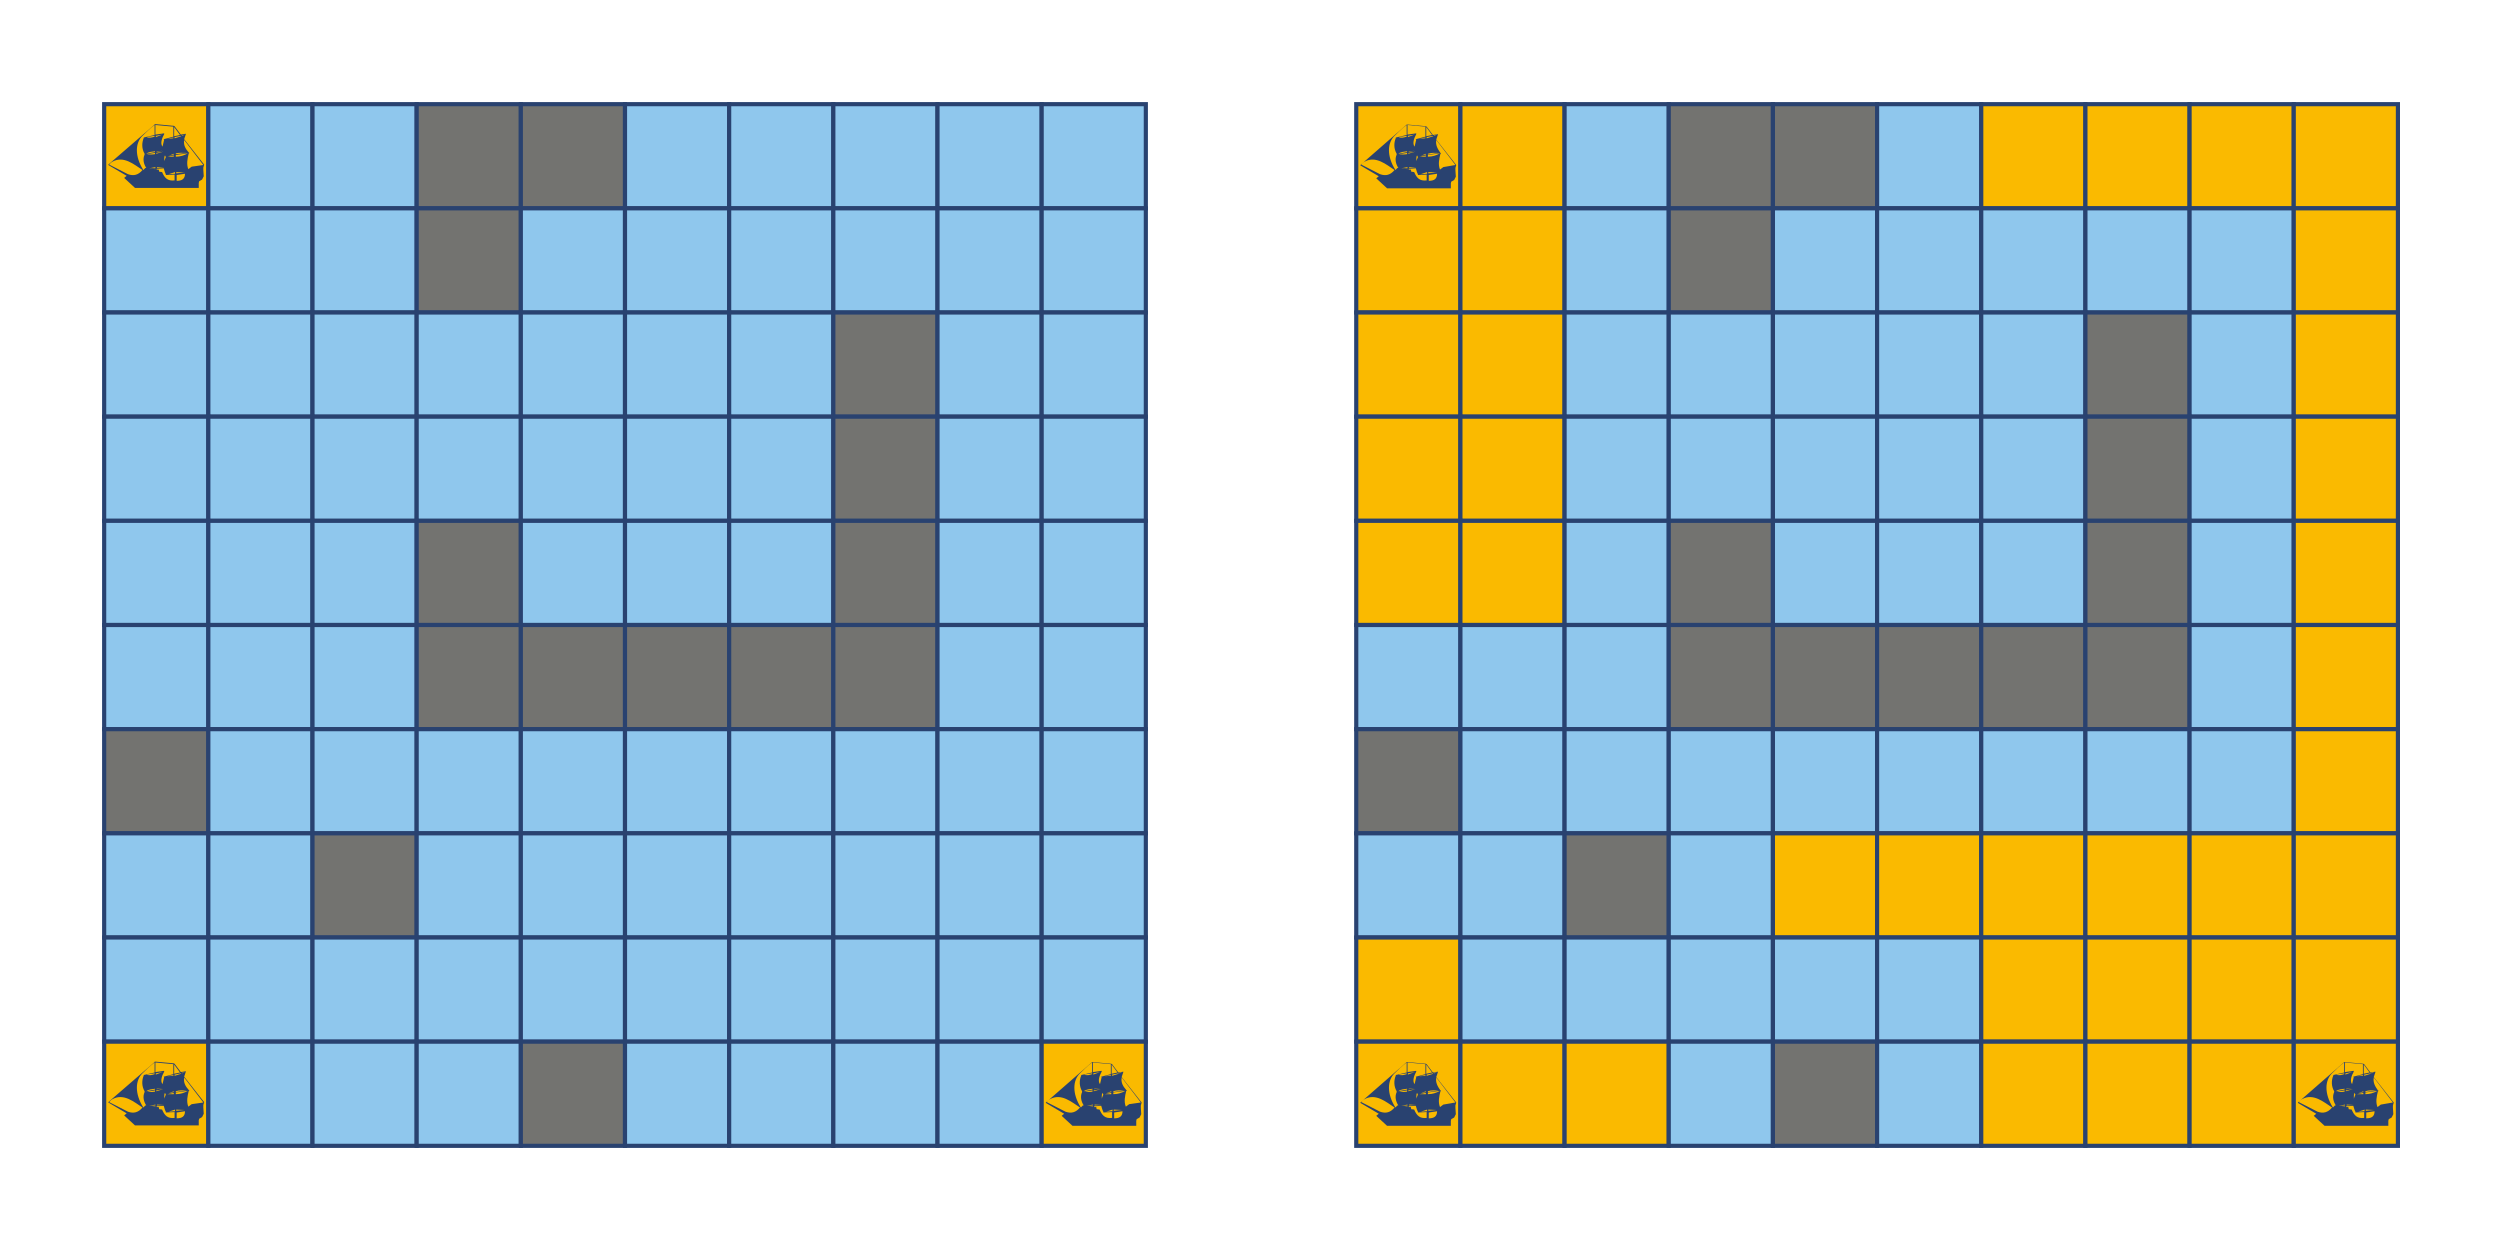
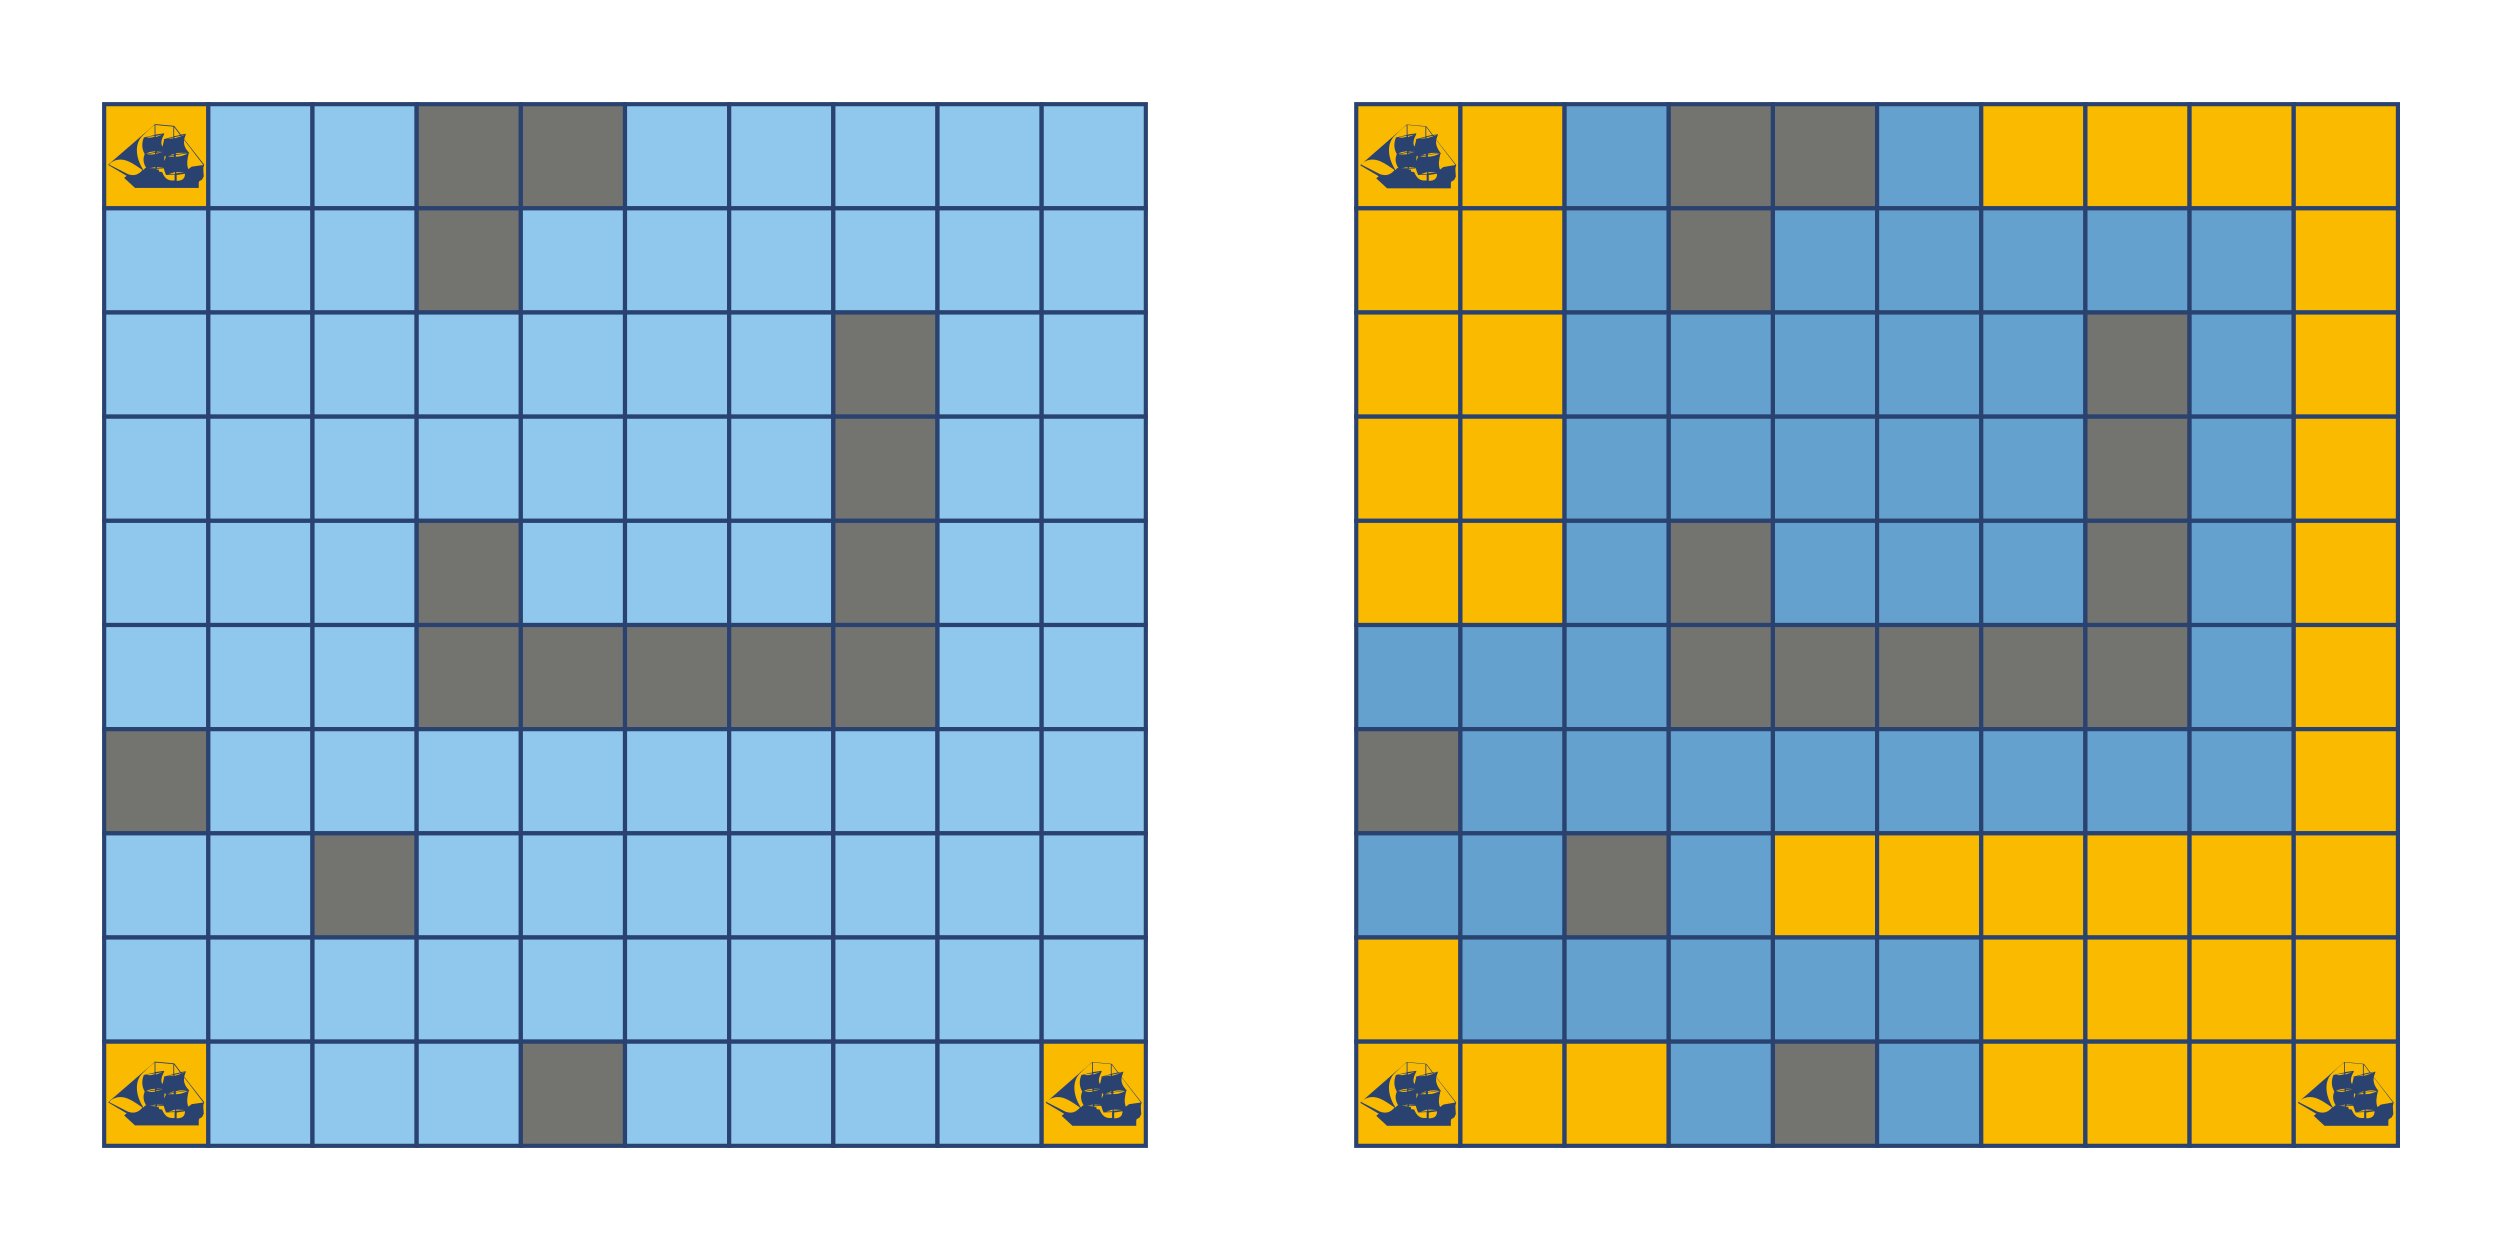
<svg xmlns="http://www.w3.org/2000/svg" version="1.1" id="Layer_1" x="0px" y="0px" viewBox="0 0 600 300" enable-background="new 0 0 600 300" xml:space="preserve">
  <rect x="25" y="25" fill="#FABA00" stroke="#294270" stroke-miterlimit="10" width="25" height="25" />
  <rect x="50" y="25" fill="#8FC7ED" stroke="#294270" stroke-miterlimit="10" width="25" height="25" />
  <rect x="75" y="25" fill="#8FC7ED" stroke="#294270" stroke-miterlimit="10" width="25" height="25" />
  <rect x="100" y="25" fill="#737370" stroke="#294270" stroke-miterlimit="10" width="25" height="25" />
  <rect x="125" y="25" fill="#737370" stroke="#294270" stroke-miterlimit="10" width="25" height="25" />
  <rect x="150" y="25" fill="#8FC7ED" stroke="#294270" stroke-miterlimit="10" width="25" height="25" />
  <rect x="175" y="25" fill="#8FC7ED" stroke="#294270" stroke-miterlimit="10" width="25" height="25" />
  <rect x="200" y="25" fill="#8FC7ED" stroke="#294270" stroke-miterlimit="10" width="25" height="25" />
  <rect x="225" y="25" fill="#8FC7ED" stroke="#294270" stroke-miterlimit="10" width="25" height="25" />
  <rect x="250" y="25" fill="#8FC7ED" stroke="#294270" stroke-miterlimit="10" width="25" height="25" />
  <rect x="25" y="50" fill="#8FC7ED" stroke="#294270" stroke-miterlimit="10" width="25" height="25" />
  <rect x="50" y="50" fill="#8FC7ED" stroke="#294270" stroke-miterlimit="10" width="25" height="25" />
  <rect x="75" y="50" fill="#8FC7ED" stroke="#294270" stroke-miterlimit="10" width="25" height="25" />
  <rect x="100" y="50" fill="#737370" stroke="#294270" stroke-miterlimit="10" width="25" height="25" />
  <rect x="125" y="50" fill="#8FC7ED" stroke="#294270" stroke-miterlimit="10" width="25" height="25" />
  <rect x="150" y="50" fill="#8FC7ED" stroke="#294270" stroke-miterlimit="10" width="25" height="25" />
  <rect x="175" y="50" fill="#8FC7ED" stroke="#294270" stroke-miterlimit="10" width="25" height="25" />
  <rect x="200" y="50" fill="#8FC7ED" stroke="#294270" stroke-miterlimit="10" width="25" height="25" />
  <rect x="225" y="50" fill="#8FC7ED" stroke="#294270" stroke-miterlimit="10" width="25" height="25" />
  <rect x="250" y="50" fill="#8FC7ED" stroke="#294270" stroke-miterlimit="10" width="25" height="25" />
  <rect x="25" y="75" fill="#8FC7ED" stroke="#294270" stroke-miterlimit="10" width="25" height="25" />
  <rect x="50" y="75" fill="#8FC7ED" stroke="#294270" stroke-miterlimit="10" width="25" height="25" />
  <rect x="75" y="75" fill="#8FC7ED" stroke="#294270" stroke-miterlimit="10" width="25" height="25" />
  <rect x="100" y="75" fill="#8FC7ED" stroke="#294270" stroke-miterlimit="10" width="25" height="25" />
  <rect x="125" y="75" fill="#8FC7ED" stroke="#294270" stroke-miterlimit="10" width="25" height="25" />
  <rect x="150" y="75" fill="#8FC7ED" stroke="#294270" stroke-miterlimit="10" width="25" height="25" />
  <rect x="175" y="75" fill="#8FC7ED" stroke="#294270" stroke-miterlimit="10" width="25" height="25" />
  <rect x="200" y="75" fill="#737370" stroke="#294270" stroke-miterlimit="10" width="25" height="25" />
  <rect x="225" y="75" fill="#8FC7ED" stroke="#294270" stroke-miterlimit="10" width="25" height="25" />
  <rect x="250" y="75" fill="#8FC7ED" stroke="#294270" stroke-miterlimit="10" width="25" height="25" />
  <rect x="25" y="100" fill="#8FC7ED" stroke="#294270" stroke-miterlimit="10" width="25" height="25" />
  <rect x="50" y="100" fill="#8FC7ED" stroke="#294270" stroke-miterlimit="10" width="25" height="25" />
  <rect x="75" y="100" fill="#8FC7ED" stroke="#294270" stroke-miterlimit="10" width="25" height="25" />
  <rect x="100" y="100" fill="#8FC7ED" stroke="#294270" stroke-miterlimit="10" width="25" height="25" />
  <rect x="125" y="100" fill="#8FC7ED" stroke="#294270" stroke-miterlimit="10" width="25" height="25" />
  <rect x="150" y="100" fill="#8FC7ED" stroke="#294270" stroke-miterlimit="10" width="25" height="25" />
  <rect x="175" y="100" fill="#8FC7ED" stroke="#294270" stroke-miterlimit="10" width="25" height="25" />
  <rect x="200" y="100" fill="#737370" stroke="#294270" stroke-miterlimit="10" width="25" height="25" />
  <rect x="225" y="100" fill="#8FC7ED" stroke="#294270" stroke-miterlimit="10" width="25" height="25" />
  <rect x="250" y="100" fill="#8FC7ED" stroke="#294270" stroke-miterlimit="10" width="25" height="25" />
  <rect x="25" y="125" fill="#8FC7ED" stroke="#294270" stroke-miterlimit="10" width="25" height="25" />
  <rect x="50" y="125" fill="#8FC7ED" stroke="#294270" stroke-miterlimit="10" width="25" height="25" />
  <rect x="75" y="125" fill="#8FC7ED" stroke="#294270" stroke-miterlimit="10" width="25" height="25" />
  <rect x="100" y="125" fill="#737370" stroke="#294270" stroke-miterlimit="10" width="25" height="25" />
  <rect x="125" y="125" fill="#8FC7ED" stroke="#294270" stroke-miterlimit="10" width="25" height="25" />
  <rect x="150" y="125" fill="#8FC7ED" stroke="#294270" stroke-miterlimit="10" width="25" height="25" />
  <rect x="175" y="125" fill="#8FC7ED" stroke="#294270" stroke-miterlimit="10" width="25" height="25" />
  <rect x="200" y="125" fill="#737370" stroke="#294270" stroke-miterlimit="10" width="25" height="25" />
  <rect x="225" y="125" fill="#8FC7ED" stroke="#294270" stroke-miterlimit="10" width="25" height="25" />
  <rect x="250" y="125" fill="#8FC7ED" stroke="#294270" stroke-miterlimit="10" width="25" height="25" />
  <rect x="25" y="150" fill="#8FC7ED" stroke="#294270" stroke-miterlimit="10" width="25" height="25" />
  <rect x="50" y="150" fill="#8FC7ED" stroke="#294270" stroke-miterlimit="10" width="25" height="25" />
  <rect x="75" y="150" fill="#8FC7ED" stroke="#294270" stroke-miterlimit="10" width="25" height="25" />
  <rect x="100" y="150" fill="#737370" stroke="#294270" stroke-miterlimit="10" width="25" height="25" />
  <rect x="125" y="150" fill="#737370" stroke="#294270" stroke-miterlimit="10" width="25" height="25" />
  <rect x="150" y="150" fill="#737370" stroke="#294270" stroke-miterlimit="10" width="25" height="25" />
  <rect x="175" y="150" fill="#737370" stroke="#294270" stroke-miterlimit="10" width="25" height="25" />
  <rect x="200" y="150" fill="#737370" stroke="#294270" stroke-miterlimit="10" width="25" height="25" />
  <rect x="225" y="150" fill="#8FC7ED" stroke="#294270" stroke-miterlimit="10" width="25" height="25" />
  <rect x="250" y="150" fill="#8FC7ED" stroke="#294270" stroke-miterlimit="10" width="25" height="25" />
  <rect x="25" y="175" fill="#737370" stroke="#294270" stroke-miterlimit="10" width="25" height="25" />
  <rect x="50" y="175" fill="#8FC7ED" stroke="#294270" stroke-miterlimit="10" width="25" height="25" />
  <rect x="75" y="175" fill="#8FC7ED" stroke="#294270" stroke-miterlimit="10" width="25" height="25" />
  <rect x="100" y="175" fill="#8FC7ED" stroke="#294270" stroke-miterlimit="10" width="25" height="25" />
  <rect x="125" y="175" fill="#8FC7ED" stroke="#294270" stroke-miterlimit="10" width="25" height="25" />
  <rect x="150" y="175" fill="#8FC7ED" stroke="#294270" stroke-miterlimit="10" width="25" height="25" />
  <rect x="175" y="175" fill="#8FC7ED" stroke="#294270" stroke-miterlimit="10" width="25" height="25" />
  <rect x="200" y="175" fill="#8FC7ED" stroke="#294270" stroke-miterlimit="10" width="25" height="25" />
  <rect x="225" y="175" fill="#8FC7ED" stroke="#294270" stroke-miterlimit="10" width="25" height="25" />
  <rect x="250" y="175" fill="#8FC7ED" stroke="#294270" stroke-miterlimit="10" width="25" height="25" />
  <rect x="25" y="200" fill="#8FC7ED" stroke="#294270" stroke-miterlimit="10" width="25" height="25" />
  <rect x="50" y="200" fill="#8FC7ED" stroke="#294270" stroke-miterlimit="10" width="25" height="25" />
  <rect x="75" y="200" fill="#737370" stroke="#294270" stroke-miterlimit="10" width="25" height="25" />
  <rect x="100" y="200" fill="#8FC7ED" stroke="#294270" stroke-miterlimit="10" width="25" height="25" />
  <rect x="125" y="200" fill="#8FC7ED" stroke="#294270" stroke-miterlimit="10" width="25" height="25" />
  <rect x="150" y="200" fill="#8FC7ED" stroke="#294270" stroke-miterlimit="10" width="25" height="25" />
  <rect x="175" y="200" fill="#8FC7ED" stroke="#294270" stroke-miterlimit="10" width="25" height="25" />
  <rect x="200" y="200" fill="#8FC7ED" stroke="#294270" stroke-miterlimit="10" width="25" height="25" />
  <rect x="225" y="200" fill="#8FC7ED" stroke="#294270" stroke-miterlimit="10" width="25" height="25" />
  <rect x="250" y="200" fill="#8FC7ED" stroke="#294270" stroke-miterlimit="10" width="25" height="25" />
  <rect x="25" y="225" fill="#8FC7ED" stroke="#294270" stroke-miterlimit="10" width="25" height="25" />
  <rect x="50" y="225" fill="#8FC7ED" stroke="#294270" stroke-miterlimit="10" width="25" height="25" />
  <rect x="75" y="225" fill="#8FC7ED" stroke="#294270" stroke-miterlimit="10" width="25" height="25" />
  <rect x="100" y="225" fill="#8FC7ED" stroke="#294270" stroke-miterlimit="10" width="25" height="25" />
  <rect x="125" y="225" fill="#8FC7ED" stroke="#294270" stroke-miterlimit="10" width="25" height="25" />
  <rect x="150" y="225" fill="#8FC7ED" stroke="#294270" stroke-miterlimit="10" width="25" height="25" />
  <rect x="175" y="225" fill="#8FC7ED" stroke="#294270" stroke-miterlimit="10" width="25" height="25" />
  <rect x="200" y="225" fill="#8FC7ED" stroke="#294270" stroke-miterlimit="10" width="25" height="25" />
  <rect x="225" y="225" fill="#8FC7ED" stroke="#294270" stroke-miterlimit="10" width="25" height="25" />
  <rect x="250" y="225" fill="#8FC7ED" stroke="#294270" stroke-miterlimit="10" width="25" height="25" />
  <rect x="25" y="250" fill="#FABA00" stroke="#294270" stroke-miterlimit="10" width="25" height="25" />
  <rect x="50" y="250" fill="#8FC7ED" stroke="#294270" stroke-miterlimit="10" width="25" height="25" />
  <rect x="75" y="250" fill="#8FC7ED" stroke="#294270" stroke-miterlimit="10" width="25" height="25" />
  <rect x="100" y="250" fill="#8FC7ED" stroke="#294270" stroke-miterlimit="10" width="25" height="25" />
  <rect x="125" y="250" fill="#737370" stroke="#294270" stroke-miterlimit="10" width="25" height="25" />
  <rect x="150" y="250" fill="#8FC7ED" stroke="#294270" stroke-miterlimit="10" width="25" height="25" />
  <rect x="175" y="250" fill="#8FC7ED" stroke="#294270" stroke-miterlimit="10" width="25" height="25" />
  <rect x="200" y="250" fill="#8FC7ED" stroke="#294270" stroke-miterlimit="10" width="25" height="25" />
  <rect x="225" y="250" fill="#8FC7ED" stroke="#294270" stroke-miterlimit="10" width="25" height="25" />
  <rect x="250" y="250" fill="#FABA00" stroke="#294270" stroke-miterlimit="10" width="25" height="25" />
  <path id="path12357" fill="#294270" d="M37.1,29.9L26,39.5v0.1l4.4,2.6l-0.6,0.5l2.6,2.4h15.3v-1.2l0.1-0.4l0.7-0.4l0.4-0.8  l-0.1-1.5v-0.6l0.2-0.7l-4.8-6.1l0.4-1.2v-0.1l-1.2,0.2l-1.5-2l-0.2-0.1l-4.3-0.4H37.1z M37.1,30v2.4L34.5,33v0.1  c-0.5,1.2-0.5,2.6,0.2,3.8v0.2c-0.5,1.1-0.2,2.3,0.4,3.2h-0.2l-0.5,0.5c-2.1-3.3-2-6.6-0.1-8.3C36,30.8,37.1,30,37.1,30z M37.3,30  l4.3,0.4v2.4l-2.3,0.6v0.1h0.1l-0.4,1.7c-0.6-0.8-0.1-2.1,0.4-3V32l-2.1,0.3L37.3,30z M41.8,30.5l1.4,1.9l-1.4,0.3L41.8,30.5z   M39,32.3l-1.6,0.6v-0.3L39,32.3z M44.4,32.3l-0.7,0.3l-0.1-0.1L44.4,32.3z M43.4,32.6l0.1,0.1l-1.6,0.5v-0.3L43.4,32.6z M37.1,32.6  v0.2c-0.6,0.2-1.3,0.4-1.9,0.1L37.1,32.6z M41.6,33v0.2l-1.5,0.1L41.6,33z M44.2,33.6l4.6,6L46,40l-0.8,0.6  c-0.5-1.2-0.2-2.6,0.1-3.8h0.1v-0.2h-0.1C44.5,35.7,44,34.8,44.2,33.6z M39,36.2l-1.4,0.2v-0.1L39,36.2z M37.2,36.3v0.2l-2.1,0.4  C35.7,36.4,36.6,36.4,37.2,36.3z M39.2,36.4l-1.7,0.5v-0.2L39.2,36.4z M37.2,36.7V37c-0.6,0.1-1.3,0.1-1.9,0L37.2,36.7z M44.8,36.7  L42.2,37v-0.2C43,36.6,43.9,36.7,44.8,36.7z M45.1,36.8c-0.9,0.5-1.8,0.8-2.9,0.8v-0.4L45.1,36.8z M41.7,36.9v0.2l-1.2,0.3  L41.7,36.9z M39.6,37.3l0.2,0.4l-0.4,1C39.5,38.6,39.3,37.7,39.6,37.3z M41.7,37.3v0.3h-1.5L41.7,37.3z M34.2,40.8  c-1,1.2-2.1,1.5-3.5,1l-4.5-2.3c0,0,0.4-0.5,0.8-0.7C29.7,37.3,32.2,39.5,34.2,40.8z M37.3,40.1v0.2l-1.5,0.1  C36.2,40.3,36.8,40.2,37.3,40.1z M37.7,40.1l1.7,0.1l-1.7,0.1V40.1z M39.3,40.4c0.1,0.5,0.4,1.3,0.5,1.4V42l2.1-0.1v1.4  c-1.7,0.2-2.4-0.6-3-2l-0.7-0.1l-0.1-0.5h-0.5v-0.2L39.3,40.4z M37.3,40.5v0.1l-0.8-0.1L37.3,40.5z M42,41.3v0.4l-1.5,0.1L42,41.3z   M42.3,41.3l2,0.1l-2,0.2V41.3z M44.4,41.7c0,1.3-0.8,1.7-2,1.7v-1.4L44.4,41.7z" />
  <path id="path12357_1_" fill="#294270" d="M262.1,254.9l-11.1,9.7v0.1l4.4,2.6l-0.6,0.5l2.6,2.4h15.3v-1.2l0.1-0.4l0.7-0.4l0.4-0.8  l-0.1-1.5v-0.6l0.2-0.7l-4.8-6.1l0.4-1.2v-0.1l-1.2,0.2l-1.5-2l-0.2-0.1l-4.3-0.4H262.1z M262.1,255v2.4l-2.6,0.6v0.1  c-0.5,1.2-0.5,2.6,0.2,3.8v0.2c-0.5,1.1-0.2,2.3,0.4,3.2h-0.2l-0.5,0.5c-2.1-3.3-2-6.6-0.1-8.3C261,255.8,262.1,255,262.1,255z   M262.3,255l4.3,0.4v2.4l-2.3,0.6v0.1h0.1l-0.4,1.7c-0.6-0.8-0.1-2.1,0.4-3V257l-2.1,0.3L262.3,255z M266.8,255.5l1.4,1.9l-1.4,0.3  L266.8,255.5z M264,257.3l-1.6,0.6v-0.3L264,257.3z M269.4,257.3l-0.7,0.3l-0.1-0.1L269.4,257.3z M268.4,257.6l0.1,0.1l-1.6,0.5  v-0.3L268.4,257.6z M262.1,257.6v0.2c-0.6,0.2-1.3,0.4-1.9,0.1L262.1,257.6z M266.6,258v0.2l-1.5,0.1L266.6,258z M269.2,258.6l4.6,6  L271,265l-0.8,0.6c-0.5-1.2-0.2-2.6,0.1-3.8h0.1v-0.2h-0.1C269.5,260.7,269,259.8,269.2,258.6z M264,261.2l-1.4,0.2v-0.1L264,261.2z   M262.2,261.3v0.2l-2.1,0.4C260.7,261.4,261.6,261.4,262.2,261.3z M264.2,261.4l-1.7,0.5v-0.2L264.2,261.4z M262.2,261.7v0.3  c-0.6,0.1-1.3,0.1-1.9,0L262.2,261.7z M269.8,261.7l-2.6,0.4v-0.2C268,261.6,268.9,261.7,269.8,261.7z M270.1,261.8  c-0.9,0.5-1.8,0.8-2.9,0.8v-0.4L270.1,261.8z M266.7,261.9v0.2l-1.2,0.3L266.7,261.9z M264.6,262.3l0.2,0.4l-0.4,1  C264.5,263.6,264.3,262.7,264.6,262.3z M266.7,262.3v0.3h-1.5L266.7,262.3z M259.2,265.8c-1,1.2-2.1,1.5-3.5,1l-4.5-2.3  c0,0,0.4-0.5,0.8-0.7C254.7,262.3,257.2,264.5,259.2,265.8z M262.3,265.1v0.2l-1.5,0.1C261.2,265.3,261.8,265.2,262.3,265.1z   M262.7,265.1l1.7,0.1l-1.7,0.1V265.1z M264.3,265.4c0.1,0.5,0.4,1.3,0.5,1.4v0.2l2.1-0.1v1.4c-1.7,0.2-2.4-0.6-3-2l-0.7-0.1  l-0.1-0.5h-0.5v-0.2L264.3,265.4z M262.3,265.5v0.1l-0.8-0.1L262.3,265.5z M267,266.3v0.4l-1.5,0.1L267,266.3z M267.3,266.3l2,0.1  l-2,0.2V266.3z M269.4,266.7c0,1.3-0.8,1.7-2,1.7v-1.4L269.4,266.7z" />
  <g>
    <path id="path12357_2_" fill="#294270" d="M37.1,254.9L26,264.5v0.1l4.4,2.6l-0.6,0.5l2.6,2.4h15.3v-1.2l0.1-0.4l0.7-0.4l0.4-0.8   l-0.1-1.5v-0.6l0.2-0.7l-4.8-6.1l0.4-1.2v-0.1l-1.2,0.2l-1.5-2l-0.2-0.1l-4.3-0.4H37.1z M37.1,255v2.4l-2.6,0.6v0.1   c-0.5,1.2-0.5,2.6,0.2,3.8v0.2c-0.5,1.1-0.2,2.3,0.4,3.2h-0.2l-0.5,0.5c-2.1-3.3-2-6.6-0.1-8.3C36,255.8,37.1,255,37.1,255z    M37.3,255l4.3,0.4v2.4l-2.3,0.6v0.1h0.1l-0.4,1.7c-0.6-0.8-0.1-2.1,0.4-3V257l-2.1,0.3L37.3,255z M41.8,255.5l1.4,1.9l-1.4,0.3   L41.8,255.5z M39,257.3l-1.6,0.6v-0.3L39,257.3z M44.4,257.3l-0.7,0.3l-0.1-0.1L44.4,257.3z M43.4,257.6l0.1,0.1l-1.6,0.5v-0.3   L43.4,257.6z M37.1,257.6v0.2c-0.6,0.2-1.3,0.4-1.9,0.1L37.1,257.6z M41.6,258v0.2l-1.5,0.1L41.6,258z M44.2,258.6l4.6,6L46,265   l-0.8,0.6c-0.5-1.2-0.2-2.6,0.1-3.8h0.1v-0.2h-0.1C44.5,260.7,44,259.8,44.2,258.6z M39,261.2l-1.4,0.2v-0.1L39,261.2z M37.2,261.3   v0.2l-2.1,0.4C35.7,261.4,36.6,261.4,37.2,261.3z M39.2,261.4l-1.7,0.5v-0.2L39.2,261.4z M37.2,261.7v0.3c-0.6,0.1-1.3,0.1-1.9,0   L37.2,261.7z M44.8,261.7l-2.6,0.4v-0.2C43,261.6,43.9,261.7,44.8,261.7z M45.1,261.8c-0.9,0.5-1.8,0.8-2.9,0.8v-0.4L45.1,261.8z    M41.7,261.9v0.2l-1.2,0.3L41.7,261.9z M39.6,262.3l0.2,0.4l-0.4,1C39.5,263.6,39.3,262.7,39.6,262.3z M41.7,262.3v0.3h-1.5   L41.7,262.3z M34.2,265.8c-1,1.2-2.1,1.5-3.5,1l-4.5-2.3c0,0,0.4-0.5,0.8-0.7C29.7,262.3,32.2,264.5,34.2,265.8z M37.3,265.1v0.2   l-1.5,0.1C36.2,265.3,36.8,265.2,37.3,265.1z M37.7,265.1l1.7,0.1l-1.7,0.1V265.1z M39.3,265.4c0.1,0.5,0.4,1.3,0.5,1.4v0.2   l2.1-0.1v1.4c-1.7,0.2-2.4-0.6-3-2l-0.7-0.1l-0.1-0.5h-0.5v-0.2L39.3,265.4z M37.3,265.5v0.1l-0.8-0.1L37.3,265.5z M42,266.3v0.4   l-1.5,0.1L42,266.3z M42.3,266.3l2,0.1l-2,0.2V266.3z M44.4,266.7c0,1.3-0.8,1.7-2,1.7v-1.4L44.4,266.7z" />
  </g>
  <rect x="325.5" y="25" fill="#FABA00" stroke="#294270" stroke-miterlimit="10" width="25" height="25" />
  <rect x="350.5" y="25" fill="#FABA00" stroke="#294270" stroke-miterlimit="10" width="25" height="25" />
-   <rect x="375.5" y="25" fill="#8FC7ED" stroke="#294270" stroke-miterlimit="10" width="25" height="25" />
+   <rect x="375.5" y="25" fill="#65A1CF" stroke="#294270" stroke-miterlimit="10" width="25" height="25" />
  <rect x="400.5" y="25" fill="#737370" stroke="#294270" stroke-miterlimit="10" width="25" height="25" />
  <rect x="425.5" y="25" fill="#737370" stroke="#294270" stroke-miterlimit="10" width="25" height="25" />
-   <rect x="450.5" y="25" fill="#8FC7ED" stroke="#294270" stroke-miterlimit="10" width="25" height="25" />
+   <rect x="450.5" y="25" fill="#65A1CF" stroke="#294270" stroke-miterlimit="10" width="25" height="25" />
  <rect x="475.5" y="25" fill="#FABA00" stroke="#294270" stroke-miterlimit="10" width="25" height="25" />
  <rect x="500.5" y="25" fill="#FABA00" stroke="#294270" stroke-miterlimit="10" width="25" height="25" />
  <rect x="525.5" y="25" fill="#FABA00" stroke="#294270" stroke-miterlimit="10" width="25" height="25" />
  <rect x="550.5" y="25" fill="#FABA00" stroke="#294270" stroke-miterlimit="10" width="25" height="25" />
  <rect x="325.5" y="50" fill="#FABA00" stroke="#294270" stroke-miterlimit="10" width="25" height="25" />
  <rect x="350.5" y="50" fill="#FABA00" stroke="#294270" stroke-miterlimit="10" width="25" height="25" />
-   <rect x="375.5" y="50" fill="#8FC7ED" stroke="#294270" stroke-miterlimit="10" width="25" height="25" />
+   <rect x="375.5" y="50" fill="#65A1CF" stroke="#294270" stroke-miterlimit="10" width="25" height="25" />
  <rect x="400.5" y="50" fill="#737370" stroke="#294270" stroke-miterlimit="10" width="25" height="25" />
-   <rect x="425.5" y="50" fill="#8FC7ED" stroke="#294270" stroke-miterlimit="10" width="25" height="25" />
-   <rect x="450.5" y="50" fill="#8FC7ED" stroke="#294270" stroke-miterlimit="10" width="25" height="25" />
-   <rect x="475.5" y="50" fill="#8FC7ED" stroke="#294270" stroke-miterlimit="10" width="25" height="25" />
-   <rect x="500.5" y="50" fill="#8FC7ED" stroke="#294270" stroke-miterlimit="10" width="25" height="25" />
-   <rect x="525.5" y="50" fill="#8FC7ED" stroke="#294270" stroke-miterlimit="10" width="25" height="25" />
+   <rect x="425.5" y="50" fill="#65A1CF" stroke="#294270" stroke-miterlimit="10" width="25" height="25" />
+   <rect x="450.5" y="50" fill="#65A1CF" stroke="#294270" stroke-miterlimit="10" width="25" height="25" />
+   <rect x="475.5" y="50" fill="#65A1CF" stroke="#294270" stroke-miterlimit="10" width="25" height="25" />
+   <rect x="500.5" y="50" fill="#65A1CF" stroke="#294270" stroke-miterlimit="10" width="25" height="25" />
+   <rect x="525.5" y="50" fill="#65A1CF" stroke="#294270" stroke-miterlimit="10" width="25" height="25" />
  <rect x="550.5" y="50" fill="#FABA00" stroke="#294270" stroke-miterlimit="10" width="25" height="25" />
  <rect x="325.5" y="75" fill="#FABA00" stroke="#294270" stroke-miterlimit="10" width="25" height="25" />
  <rect x="350.5" y="75" fill="#FABA00" stroke="#294270" stroke-miterlimit="10" width="25" height="25" />
-   <rect x="375.5" y="75" fill="#8FC7ED" stroke="#294270" stroke-miterlimit="10" width="25" height="25" />
-   <rect x="400.5" y="75" fill="#8FC7ED" stroke="#294270" stroke-miterlimit="10" width="25" height="25" />
-   <rect x="425.5" y="75" fill="#8FC7ED" stroke="#294270" stroke-miterlimit="10" width="25" height="25" />
-   <rect x="450.5" y="75" fill="#8FC7ED" stroke="#294270" stroke-miterlimit="10" width="25" height="25" />
-   <rect x="475.5" y="75" fill="#8FC7ED" stroke="#294270" stroke-miterlimit="10" width="25" height="25" />
+   <rect x="375.5" y="75" fill="#65A1CF" stroke="#294270" stroke-miterlimit="10" width="25" height="25" />
+   <rect x="400.5" y="75" fill="#65A1CF" stroke="#294270" stroke-miterlimit="10" width="25" height="25" />
+   <rect x="425.5" y="75" fill="#65A1CF" stroke="#294270" stroke-miterlimit="10" width="25" height="25" />
+   <rect x="450.5" y="75" fill="#65A1CF" stroke="#294270" stroke-miterlimit="10" width="25" height="25" />
+   <rect x="475.5" y="75" fill="#65A1CF" stroke="#294270" stroke-miterlimit="10" width="25" height="25" />
  <rect x="500.5" y="75" fill="#737370" stroke="#294270" stroke-miterlimit="10" width="25" height="25" />
-   <rect x="525.5" y="75" fill="#8FC7ED" stroke="#294270" stroke-miterlimit="10" width="25" height="25" />
+   <rect x="525.5" y="75" fill="#65A1CF" stroke="#294270" stroke-miterlimit="10" width="25" height="25" />
  <rect x="550.5" y="75" fill="#FABA00" stroke="#294270" stroke-miterlimit="10" width="25" height="25" />
  <rect x="325.5" y="100" fill="#FABA00" stroke="#294270" stroke-miterlimit="10" width="25" height="25" />
  <rect x="350.5" y="100" fill="#FABA00" stroke="#294270" stroke-miterlimit="10" width="25" height="25" />
-   <rect x="375.5" y="100" fill="#8FC7ED" stroke="#294270" stroke-miterlimit="10" width="25" height="25" />
-   <rect x="400.5" y="100" fill="#8FC7ED" stroke="#294270" stroke-miterlimit="10" width="25" height="25" />
-   <rect x="425.5" y="100" fill="#8FC7ED" stroke="#294270" stroke-miterlimit="10" width="25" height="25" />
-   <rect x="450.5" y="100" fill="#8FC7ED" stroke="#294270" stroke-miterlimit="10" width="25" height="25" />
-   <rect x="475.5" y="100" fill="#8FC7ED" stroke="#294270" stroke-miterlimit="10" width="25" height="25" />
+   <rect x="375.5" y="100" fill="#65A1CF" stroke="#294270" stroke-miterlimit="10" width="25" height="25" />
+   <rect x="400.5" y="100" fill="#65A1CF" stroke="#294270" stroke-miterlimit="10" width="25" height="25" />
+   <rect x="425.5" y="100" fill="#65A1CF" stroke="#294270" stroke-miterlimit="10" width="25" height="25" />
+   <rect x="450.5" y="100" fill="#65A1CF" stroke="#294270" stroke-miterlimit="10" width="25" height="25" />
+   <rect x="475.5" y="100" fill="#65A1CF" stroke="#294270" stroke-miterlimit="10" width="25" height="25" />
  <rect x="500.5" y="100" fill="#737370" stroke="#294270" stroke-miterlimit="10" width="25" height="25" />
-   <rect x="525.5" y="100" fill="#8FC7ED" stroke="#294270" stroke-miterlimit="10" width="25" height="25" />
+   <rect x="525.5" y="100" fill="#65A1CF" stroke="#294270" stroke-miterlimit="10" width="25" height="25" />
  <rect x="550.5" y="100" fill="#FABA00" stroke="#294270" stroke-miterlimit="10" width="25" height="25" />
  <rect x="325.5" y="125" fill="#FABA00" stroke="#294270" stroke-miterlimit="10" width="25" height="25" />
  <rect x="350.5" y="125" fill="#FABA00" stroke="#294270" stroke-miterlimit="10" width="25" height="25" />
-   <rect x="375.5" y="125" fill="#8FC7ED" stroke="#294270" stroke-miterlimit="10" width="25" height="25" />
+   <rect x="375.5" y="125" fill="#65A1CF" stroke="#294270" stroke-miterlimit="10" width="25" height="25" />
  <rect x="400.5" y="125" fill="#737370" stroke="#294270" stroke-miterlimit="10" width="25" height="25" />
-   <rect x="425.5" y="125" fill="#8FC7ED" stroke="#294270" stroke-miterlimit="10" width="25" height="25" />
-   <rect x="450.5" y="125" fill="#8FC7ED" stroke="#294270" stroke-miterlimit="10" width="25" height="25" />
-   <rect x="475.5" y="125" fill="#8FC7ED" stroke="#294270" stroke-miterlimit="10" width="25" height="25" />
+   <rect x="425.5" y="125" fill="#65A1CF" stroke="#294270" stroke-miterlimit="10" width="25" height="25" />
+   <rect x="450.5" y="125" fill="#65A1CF" stroke="#294270" stroke-miterlimit="10" width="25" height="25" />
+   <rect x="475.5" y="125" fill="#65A1CF" stroke="#294270" stroke-miterlimit="10" width="25" height="25" />
  <rect x="500.5" y="125" fill="#737370" stroke="#294270" stroke-miterlimit="10" width="25" height="25" />
-   <rect x="525.5" y="125" fill="#8FC7ED" stroke="#294270" stroke-miterlimit="10" width="25" height="25" />
+   <rect x="525.5" y="125" fill="#65A1CF" stroke="#294270" stroke-miterlimit="10" width="25" height="25" />
  <rect x="550.5" y="125" fill="#FABA00" stroke="#294270" stroke-miterlimit="10" width="25" height="25" />
-   <rect x="325.5" y="150" fill="#8FC7ED" stroke="#294270" stroke-miterlimit="10" width="25" height="25" />
-   <rect x="350.5" y="150" fill="#8FC7ED" stroke="#294270" stroke-miterlimit="10" width="25" height="25" />
-   <rect x="375.5" y="150" fill="#8FC7ED" stroke="#294270" stroke-miterlimit="10" width="25" height="25" />
+   <rect x="325.5" y="150" fill="#65A1CF" stroke="#294270" stroke-miterlimit="10" width="25" height="25" />
+   <rect x="350.5" y="150" fill="#65A1CF" stroke="#294270" stroke-miterlimit="10" width="25" height="25" />
+   <rect x="375.5" y="150" fill="#65A1CF" stroke="#294270" stroke-miterlimit="10" width="25" height="25" />
  <rect x="400.5" y="150" fill="#737370" stroke="#294270" stroke-miterlimit="10" width="25" height="25" />
  <rect x="425.5" y="150" fill="#737370" stroke="#294270" stroke-miterlimit="10" width="25" height="25" />
  <rect x="450.5" y="150" fill="#737370" stroke="#294270" stroke-miterlimit="10" width="25" height="25" />
  <rect x="475.5" y="150" fill="#737370" stroke="#294270" stroke-miterlimit="10" width="25" height="25" />
  <rect x="500.5" y="150" fill="#737370" stroke="#294270" stroke-miterlimit="10" width="25" height="25" />
-   <rect x="525.5" y="150" fill="#8FC7ED" stroke="#294270" stroke-miterlimit="10" width="25" height="25" />
+   <rect x="525.5" y="150" fill="#65A1CF" stroke="#294270" stroke-miterlimit="10" width="25" height="25" />
  <rect x="550.5" y="150" fill="#FABA00" stroke="#294270" stroke-miterlimit="10" width="25" height="25" />
  <rect x="325.5" y="175" fill="#737370" stroke="#294270" stroke-miterlimit="10" width="25" height="25" />
-   <rect x="350.5" y="175" fill="#8FC7ED" stroke="#294270" stroke-miterlimit="10" width="25" height="25" />
-   <rect x="375.5" y="175" fill="#8FC7ED" stroke="#294270" stroke-miterlimit="10" width="25" height="25" />
-   <rect x="400.5" y="175" fill="#8FC7ED" stroke="#294270" stroke-miterlimit="10" width="25" height="25" />
-   <rect x="425.5" y="175" fill="#8FC7ED" stroke="#294270" stroke-miterlimit="10" width="25" height="25" />
-   <rect x="450.5" y="175" fill="#8FC7ED" stroke="#294270" stroke-miterlimit="10" width="25" height="25" />
-   <rect x="475.5" y="175" fill="#8FC7ED" stroke="#294270" stroke-miterlimit="10" width="25" height="25" />
-   <rect x="500.5" y="175" fill="#8FC7ED" stroke="#294270" stroke-miterlimit="10" width="25" height="25" />
-   <rect x="525.5" y="175" fill="#8FC7ED" stroke="#294270" stroke-miterlimit="10" width="25" height="25" />
+   <rect x="350.5" y="175" fill="#65A1CF" stroke="#294270" stroke-miterlimit="10" width="25" height="25" />
+   <rect x="375.5" y="175" fill="#65A1CF" stroke="#294270" stroke-miterlimit="10" width="25" height="25" />
+   <rect x="400.5" y="175" fill="#65A1CF" stroke="#294270" stroke-miterlimit="10" width="25" height="25" />
+   <rect x="425.5" y="175" fill="#65A1CF" stroke="#294270" stroke-miterlimit="10" width="25" height="25" />
+   <rect x="450.5" y="175" fill="#65A1CF" stroke="#294270" stroke-miterlimit="10" width="25" height="25" />
+   <rect x="475.5" y="175" fill="#65A1CF" stroke="#294270" stroke-miterlimit="10" width="25" height="25" />
+   <rect x="500.5" y="175" fill="#65A1CF" stroke="#294270" stroke-miterlimit="10" width="25" height="25" />
+   <rect x="525.5" y="175" fill="#65A1CF" stroke="#294270" stroke-miterlimit="10" width="25" height="25" />
  <rect x="550.5" y="175" fill="#FABA00" stroke="#294270" stroke-miterlimit="10" width="25" height="25" />
-   <rect x="325.5" y="200" fill="#8FC7ED" stroke="#294270" stroke-miterlimit="10" width="25" height="25" />
-   <rect x="350.5" y="200" fill="#8FC7ED" stroke="#294270" stroke-miterlimit="10" width="25" height="25" />
+   <rect x="325.5" y="200" fill="#65A1CF" stroke="#294270" stroke-miterlimit="10" width="25" height="25" />
+   <rect x="350.5" y="200" fill="#65A1CF" stroke="#294270" stroke-miterlimit="10" width="25" height="25" />
  <rect x="375.5" y="200" fill="#737370" stroke="#294270" stroke-miterlimit="10" width="25" height="25" />
-   <rect x="400.5" y="200" fill="#8FC7ED" stroke="#294270" stroke-miterlimit="10" width="25" height="25" />
+   <rect x="400.5" y="200" fill="#65A1CF" stroke="#294270" stroke-miterlimit="10" width="25" height="25" />
  <rect x="425.5" y="200" fill="#FABA00" stroke="#294270" stroke-miterlimit="10" width="25" height="25" />
  <rect x="450.5" y="200" fill="#FABA00" stroke="#294270" stroke-miterlimit="10" width="25" height="25" />
  <rect x="475.5" y="200" fill="#FABA00" stroke="#294270" stroke-miterlimit="10" width="25" height="25" />
  <rect x="500.5" y="200" fill="#FABA00" stroke="#294270" stroke-miterlimit="10" width="25" height="25" />
  <rect x="525.5" y="200" fill="#FABA00" stroke="#294270" stroke-miterlimit="10" width="25" height="25" />
  <rect x="550.5" y="200" fill="#FABA00" stroke="#294270" stroke-miterlimit="10" width="25" height="25" />
  <rect x="325.5" y="225" fill="#FABA00" stroke="#294270" stroke-miterlimit="10" width="25" height="25" />
-   <rect x="350.5" y="225" fill="#8FC7ED" stroke="#294270" stroke-miterlimit="10" width="25" height="25" />
-   <rect x="375.5" y="225" fill="#8FC7ED" stroke="#294270" stroke-miterlimit="10" width="25" height="25" />
-   <rect x="400.5" y="225" fill="#8FC7ED" stroke="#294270" stroke-miterlimit="10" width="25" height="25" />
-   <rect x="425.5" y="225" fill="#8FC7ED" stroke="#294270" stroke-miterlimit="10" width="25" height="25" />
-   <rect x="450.5" y="225" fill="#8FC7ED" stroke="#294270" stroke-miterlimit="10" width="25" height="25" />
+   <rect x="350.5" y="225" fill="#65A1CF" stroke="#294270" stroke-miterlimit="10" width="25" height="25" />
+   <rect x="375.5" y="225" fill="#65A1CF" stroke="#294270" stroke-miterlimit="10" width="25" height="25" />
+   <rect x="400.5" y="225" fill="#65A1CF" stroke="#294270" stroke-miterlimit="10" width="25" height="25" />
+   <rect x="425.5" y="225" fill="#65A1CF" stroke="#294270" stroke-miterlimit="10" width="25" height="25" />
+   <rect x="450.5" y="225" fill="#65A1CF" stroke="#294270" stroke-miterlimit="10" width="25" height="25" />
  <rect x="475.5" y="225" fill="#FABA00" stroke="#294270" stroke-miterlimit="10" width="25" height="25" />
  <rect x="500.5" y="225" fill="#FABA00" stroke="#294270" stroke-miterlimit="10" width="25" height="25" />
  <rect x="525.5" y="225" fill="#FABA00" stroke="#294270" stroke-miterlimit="10" width="25" height="25" />
  <rect x="550.5" y="225" fill="#FABA00" stroke="#294270" stroke-miterlimit="10" width="25" height="25" />
  <rect x="325.5" y="250" fill="#FABA00" stroke="#294270" stroke-miterlimit="10" width="25" height="25" />
  <rect x="350.5" y="250" fill="#FABA00" stroke="#294270" stroke-miterlimit="10" width="25" height="25" />
  <rect x="375.5" y="250" fill="#FABA00" stroke="#294270" stroke-miterlimit="10" width="25" height="25" />
-   <rect x="400.5" y="250" fill="#8FC7ED" stroke="#294270" stroke-miterlimit="10" width="25" height="25" />
+   <rect x="400.5" y="250" fill="#65A1CF" stroke="#294270" stroke-miterlimit="10" width="25" height="25" />
  <rect x="425.5" y="250" fill="#737370" stroke="#294270" stroke-miterlimit="10" width="25" height="25" />
-   <rect x="450.5" y="250" fill="#8FC7ED" stroke="#294270" stroke-miterlimit="10" width="25" height="25" />
+   <rect x="450.5" y="250" fill="#65A1CF" stroke="#294270" stroke-miterlimit="10" width="25" height="25" />
  <rect x="475.5" y="250" fill="#FABA00" stroke="#294270" stroke-miterlimit="10" width="25" height="25" />
  <rect x="500.5" y="250" fill="#FABA00" stroke="#294270" stroke-miterlimit="10" width="25" height="25" />
  <rect x="525.5" y="250" fill="#FABA00" stroke="#294270" stroke-miterlimit="10" width="25" height="25" />
  <rect x="550.5" y="250" fill="#FABA00" stroke="#294270" stroke-miterlimit="10" width="25" height="25" />
  <path id="path12357_5_" fill="#294270" d="M337.6,29.9l-11.1,9.7v0.1l4.4,2.6l-0.6,0.5l2.6,2.4h15.3v-1.2l0.1-0.4l0.7-0.4l0.4-0.8  l-0.1-1.5v-0.6l0.2-0.7l-4.8-6.1l0.4-1.2v-0.1l-1.2,0.2l-1.5-2l-0.2-0.1l-4.3-0.4H337.6z M337.6,30v2.4L335,33v0.1  c-0.5,1.2-0.5,2.6,0.2,3.8v0.2c-0.5,1.1-0.2,2.3,0.4,3.2h-0.2l-0.5,0.5c-2.1-3.3-2-6.6-0.1-8.3C336.5,30.8,337.6,30,337.6,30z   M337.8,30l4.3,0.4v2.4l-2.3,0.6v0.1h0.1l-0.4,1.7c-0.6-0.8-0.1-2.1,0.4-3V32l-2.1,0.3L337.8,30z M342.3,30.5l1.4,1.9l-1.4,0.3  L342.3,30.5z M339.5,32.3l-1.6,0.6v-0.3L339.5,32.3z M344.9,32.3l-0.7,0.3l-0.1-0.1L344.9,32.3z M343.9,32.6l0.1,0.1l-1.6,0.5v-0.3  L343.9,32.6z M337.6,32.6v0.2c-0.6,0.2-1.3,0.4-1.9,0.1L337.6,32.6z M342.1,33v0.2l-1.5,0.1L342.1,33z M344.7,33.6l4.6,6l-2.9,0.5  l-0.8,0.6c-0.5-1.2-0.2-2.6,0.1-3.8h0.1v-0.2h-0.1C345,35.7,344.5,34.8,344.7,33.6z M339.5,36.2l-1.4,0.2v-0.1L339.5,36.2z   M337.7,36.3v0.2l-2.1,0.4C336.2,36.4,337.1,36.4,337.7,36.3z M339.7,36.4l-1.7,0.5v-0.2L339.7,36.4z M337.7,36.7V37  c-0.6,0.1-1.3,0.1-1.9,0L337.7,36.7z M345.3,36.7l-2.6,0.4v-0.2C343.5,36.6,344.4,36.7,345.3,36.7z M345.6,36.8  c-0.9,0.5-1.8,0.8-2.9,0.8v-0.4L345.6,36.8z M342.2,36.9v0.2l-1.2,0.3L342.2,36.9z M340.1,37.3l0.2,0.4l-0.4,1  C340,38.6,339.8,37.7,340.1,37.3z M342.2,37.3v0.3h-1.5L342.2,37.3z M334.7,40.8c-1,1.2-2.1,1.5-3.5,1l-4.5-2.3c0,0,0.4-0.5,0.8-0.7  C330.2,37.3,332.7,39.5,334.7,40.8z M337.8,40.1v0.2l-1.5,0.1C336.7,40.3,337.3,40.2,337.8,40.1z M338.2,40.1l1.7,0.1l-1.7,0.1V40.1  z M339.8,40.4c0.1,0.5,0.4,1.3,0.5,1.4V42l2.1-0.1v1.4c-1.7,0.2-2.4-0.6-3-2l-0.7-0.1l-0.1-0.5h-0.5v-0.2L339.8,40.4z M337.8,40.5  v0.1l-0.8-0.1L337.8,40.5z M342.5,41.3v0.4l-1.5,0.1L342.5,41.3z M342.8,41.3l2,0.1l-2,0.2V41.3z M344.9,41.7c0,1.3-0.8,1.7-2,1.7  v-1.4L344.9,41.7z" />
  <path id="path12357_4_" fill="#294270" d="M562.6,254.9l-11.1,9.7v0.1l4.4,2.6l-0.6,0.5l2.6,2.4h15.3v-1.2l0.1-0.4l0.7-0.4l0.4-0.8  l-0.1-1.5v-0.6l0.2-0.7l-4.8-6.1l0.4-1.2v-0.1l-1.2,0.2l-1.5-2l-0.2-0.1l-4.3-0.4H562.6z M562.6,255v2.4L560,258v0.1  c-0.5,1.2-0.5,2.6,0.2,3.8v0.2c-0.5,1.1-0.2,2.3,0.4,3.2h-0.2l-0.5,0.5c-2.1-3.3-2-6.6-0.1-8.3C561.5,255.8,562.6,255,562.6,255z   M562.8,255l4.3,0.4v2.4l-2.3,0.6v0.1h0.1l-0.4,1.7c-0.6-0.8-0.1-2.1,0.4-3V257l-2.1,0.3L562.8,255z M567.3,255.5l1.4,1.9l-1.4,0.3  L567.3,255.5z M564.5,257.3l-1.6,0.6v-0.3L564.5,257.3z M569.9,257.3l-0.7,0.3l-0.1-0.1L569.9,257.3z M568.9,257.6l0.1,0.1l-1.6,0.5  v-0.3L568.9,257.6z M562.6,257.6v0.2c-0.6,0.2-1.3,0.4-1.9,0.1L562.6,257.6z M567.1,258v0.2l-1.5,0.1L567.1,258z M569.7,258.6l4.6,6  l-2.9,0.5l-0.8,0.6c-0.5-1.2-0.2-2.6,0.1-3.8h0.1v-0.2h-0.1C570,260.7,569.5,259.8,569.7,258.6z M564.5,261.2l-1.4,0.2v-0.1  L564.5,261.2z M562.7,261.3v0.2l-2.1,0.4C561.2,261.4,562.1,261.4,562.7,261.3z M564.7,261.4l-1.7,0.5v-0.2L564.7,261.4z   M562.7,261.7v0.3c-0.6,0.1-1.3,0.1-1.9,0L562.7,261.7z M570.3,261.7l-2.6,0.4v-0.2C568.5,261.6,569.4,261.7,570.3,261.7z   M570.6,261.8c-0.9,0.5-1.8,0.8-2.9,0.8v-0.4L570.6,261.8z M567.2,261.9v0.2l-1.2,0.3L567.2,261.9z M565.1,262.3l0.2,0.4l-0.4,1  C565,263.6,564.8,262.7,565.1,262.3z M567.2,262.3v0.3h-1.5L567.2,262.3z M559.7,265.8c-1,1.2-2.1,1.5-3.5,1l-4.5-2.3  c0,0,0.4-0.5,0.8-0.7C555.2,262.3,557.7,264.5,559.7,265.8z M562.8,265.1v0.2l-1.5,0.1C561.7,265.3,562.3,265.2,562.8,265.1z   M563.2,265.1l1.7,0.1l-1.7,0.1V265.1z M564.8,265.4c0.1,0.5,0.4,1.3,0.5,1.4v0.2l2.1-0.1v1.4c-1.7,0.2-2.4-0.6-3-2l-0.7-0.1  l-0.1-0.5h-0.5v-0.2L564.8,265.4z M562.8,265.5v0.1l-0.8-0.1L562.8,265.5z M567.5,266.3v0.4l-1.5,0.1L567.5,266.3z M567.8,266.3  l2,0.1l-2,0.2V266.3z M569.9,266.7c0,1.3-0.8,1.7-2,1.7v-1.4L569.9,266.7z" />
  <g>
    <path id="path12357_3_" fill="#294270" d="M337.6,254.9l-11.1,9.7v0.1l4.4,2.6l-0.6,0.5l2.6,2.4h15.3v-1.2l0.1-0.4l0.7-0.4l0.4-0.8   l-0.1-1.5v-0.6l0.2-0.7l-4.8-6.1l0.4-1.2v-0.1l-1.2,0.2l-1.5-2l-0.2-0.1l-4.3-0.4H337.6z M337.6,255v2.4L335,258v0.1   c-0.5,1.2-0.5,2.6,0.2,3.8v0.2c-0.5,1.1-0.2,2.3,0.4,3.2h-0.2l-0.5,0.5c-2.1-3.3-2-6.6-0.1-8.3C336.5,255.8,337.6,255,337.6,255z    M337.8,255l4.3,0.4v2.4l-2.3,0.6v0.1h0.1l-0.4,1.7c-0.6-0.8-0.1-2.1,0.4-3V257l-2.1,0.3L337.8,255z M342.3,255.5l1.4,1.9l-1.4,0.3   L342.3,255.5z M339.5,257.3l-1.6,0.6v-0.3L339.5,257.3z M344.9,257.3l-0.7,0.3l-0.1-0.1L344.9,257.3z M343.9,257.6l0.1,0.1   l-1.6,0.5v-0.3L343.9,257.6z M337.6,257.6v0.2c-0.6,0.2-1.3,0.4-1.9,0.1L337.6,257.6z M342.1,258v0.2l-1.5,0.1L342.1,258z    M344.7,258.6l4.6,6l-2.9,0.5l-0.8,0.6c-0.5-1.2-0.2-2.6,0.1-3.8h0.1v-0.2h-0.1C345,260.7,344.5,259.8,344.7,258.6z M339.5,261.2   l-1.4,0.2v-0.1L339.5,261.2z M337.7,261.3v0.2l-2.1,0.4C336.2,261.4,337.1,261.4,337.7,261.3z M339.7,261.4l-1.7,0.5v-0.2   L339.7,261.4z M337.7,261.7v0.3c-0.6,0.1-1.3,0.1-1.9,0L337.7,261.7z M345.3,261.7l-2.6,0.4v-0.2   C343.5,261.6,344.4,261.7,345.3,261.7z M345.6,261.8c-0.9,0.5-1.8,0.8-2.9,0.8v-0.4L345.6,261.8z M342.2,261.9v0.2l-1.2,0.3   L342.2,261.9z M340.1,262.3l0.2,0.4l-0.4,1C340,263.6,339.8,262.7,340.1,262.3z M342.2,262.3v0.3h-1.5L342.2,262.3z M334.7,265.8   c-1,1.2-2.1,1.5-3.5,1l-4.5-2.3c0,0,0.4-0.5,0.8-0.7C330.2,262.3,332.7,264.5,334.7,265.8z M337.8,265.1v0.2l-1.5,0.1   C336.7,265.3,337.3,265.2,337.8,265.1z M338.2,265.1l1.7,0.1l-1.7,0.1V265.1z M339.8,265.4c0.1,0.5,0.4,1.3,0.5,1.4v0.2l2.1-0.1   v1.4c-1.7,0.2-2.4-0.6-3-2l-0.7-0.1l-0.1-0.5h-0.5v-0.2L339.8,265.4z M337.8,265.5v0.1l-0.8-0.1L337.8,265.5z M342.5,266.3v0.4   l-1.5,0.1L342.5,266.3z M342.8,266.3l2,0.1l-2,0.2V266.3z M344.9,266.7c0,1.3-0.8,1.7-2,1.7v-1.4L344.9,266.7z" />
  </g>
</svg>
